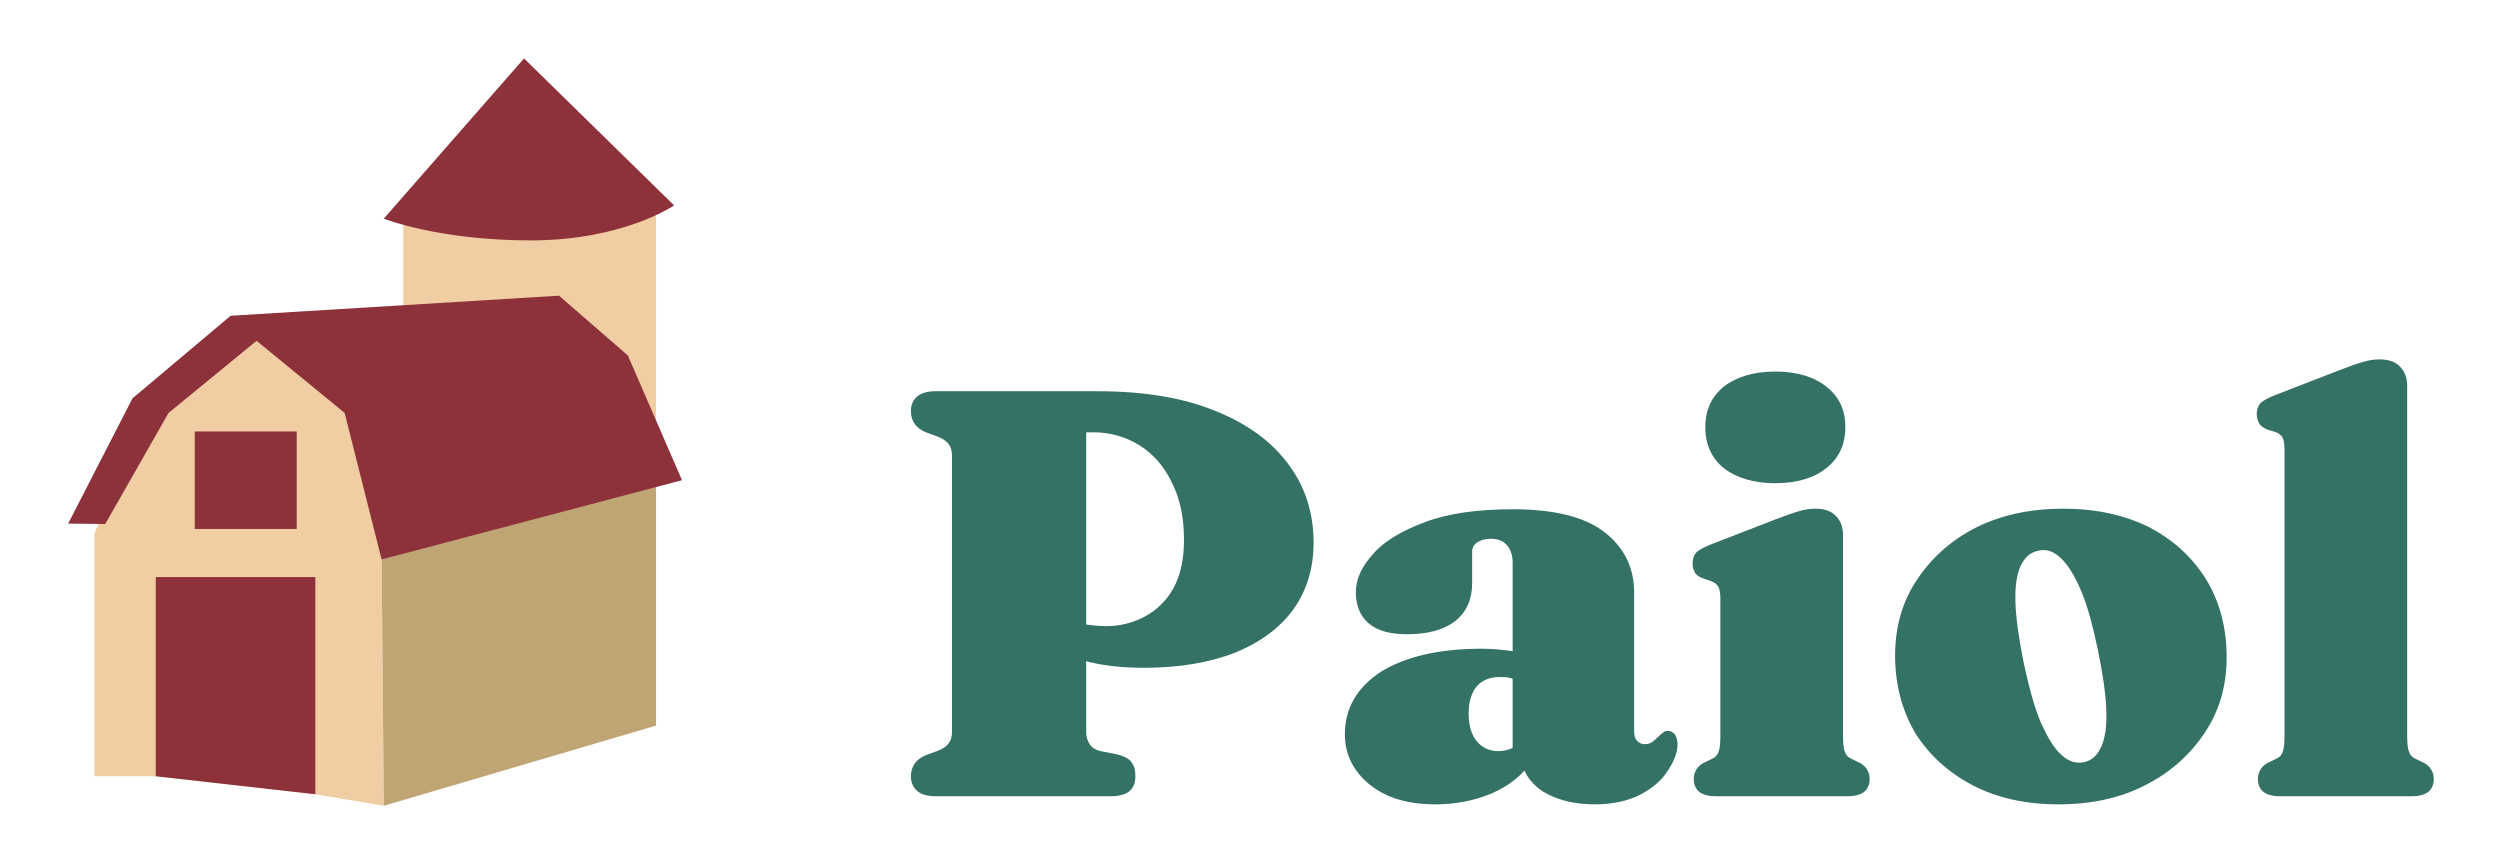
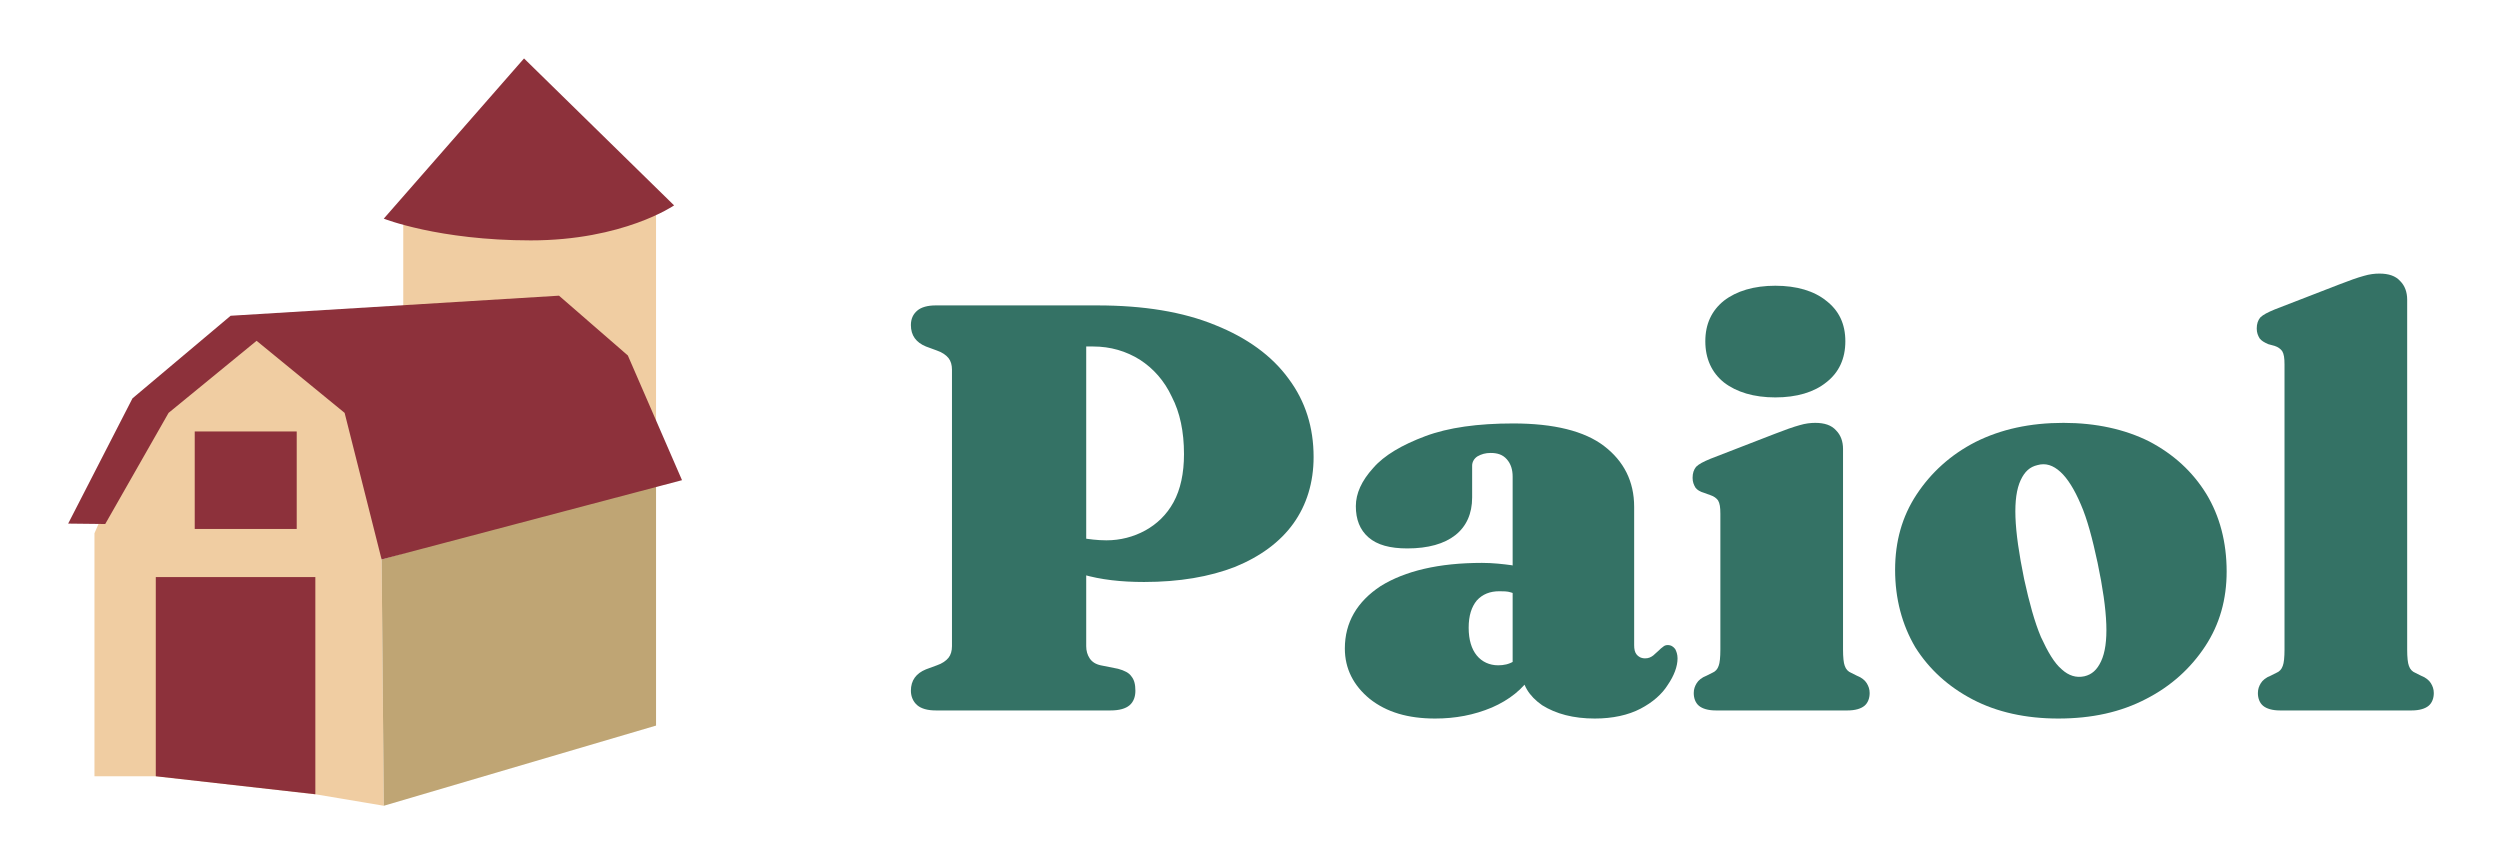
<svg xmlns="http://www.w3.org/2000/svg" viewBox="148.80 50.10 79.21 27.61" width="317" height="110" role="img">
  <g>
    <path transform="matrix(1,0,0,-1,160.767,67.9057)" d="M0 0 .069-7.839-2.11-7.473-7.187-6.9H-9.139V.834L-7.187 5.319-3.919 7.378-.185 5.08Z" fill="#f0cda2" />
    <path transform="matrix(1,0,0,-1,169.5014,73.1931)" d="M0 0-8.665-2.552-8.734 5.287 0 7.81Z" fill="#bfa574" />
    <path transform="matrix(1,0,0,-1,153.5799,74.8057)" d="M0 0V6.34H5.078V-.573C3.385-.382 1.693-.191 0 0" fill="#8d313b" />
    <path transform="matrix(1,0,0,-1,0,207.732)" d="M158.065 143.9H154.819V140.797H158.065Z" fill="#8d313b" />
    <path transform="matrix(1,0,0,-1,0,207.732)" d="M169.501 143.775H161.456V151.023H169.501Z" fill="#f0cda2" />
    <path transform="matrix(1,0,0,-1,150.7907,66.76459)" d="M0 0 2.047 3.986 5.171 6.615 15.622 7.254 17.813 5.351 19.537 1.382 9.976-1.141 8.799 3.524 5.997 5.818 3.196 3.524 1.18-.013Z" fill="#8d313b" />
    <path transform="matrix(1,0,0,-1,165.2996,51.9599)" d="M0 0 4.776-4.677C4.776-4.677 3.16-5.791 .215-5.791-2.729-5.791-4.464-5.099-4.464-5.099Z" fill="#8d313b" />
  </g>
-   <g transform="translate(177.540 75.800) scale(1.2637) translate(-141.500 -90.800)">
+   <g transform="translate(177.540 65.929) scale(1.2637) translate(-141.500 -85.150)">
    <path d="M.74 .438C.74 .394 .728 .355 .705 .323 .682 .291 .648 .266 .604 .248 .56 .231 .508 .222 .447 .222 .407 .222 .372 .226 .341 .235 .31 .244 .283 .256 .258 .271L.266 .333C.278 .324 .29 .317 .302 .311 .314 .305 .326 .301 .339 .298 .352 .296 .366 .294 .382 .294 .406 .294 .429 .3 .449 .311 .469 .322 .486 .338 .498 .36 .51 .382 .516 .41 .516 .443 .516 .482 .509 .515 .495 .542 .482 .57 .463 .591 .44 .606 .416 .621 .389 .629 .359 .629H.347V.111C.347 .103 .349 .096 .353 .09 .357 .084 .363 .08 .372 .078L.402 .072C.413 .069 .421 .065 .425 .059 .43 .053 .432 .045 .432 .034 .432 .024 .429 .015 .422 .009 .415 .003 .404 0 .389 0H.087C.073 0 .062 .003 .055 .009 .048 .015 .044 .024 .044 .034 .044 .052 .053 .064 .07 .071L.089 .078C.098 .081 .105 .086 .109 .091 .113 .096 .115 .103 .115 .111V.589C.115 .597 .113 .604 .109 .609 .105 .614 .098 .619 .089 .622L.07 .629C.053 .636 .044 .648 .044 .666 .044 .677 .048 .685 .055 .691 .062 .697 .073 .7 .087 .7H.366C.446 .7 .514 .689 .57 .666 .625 .644 .668 .613 .697 .573 .726 .534 .74 .489 .74 .438Z" transform="matrix(14.5725,0,0,-14.5725,140.916,90.51669)" fill="#347265" />
    <path d="M.333 .068V.08L.317 .081V.404C.317 .416 .314 .426 .307 .434 .3 .442 .291 .445 .279 .445 .27 .445 .263 .443 .256 .439 .25 .435 .247 .429 .247 .423V.368C.247 .34 .237 .318 .218 .303 .199 .288 .171 .28 .135 .28 .105 .28 .083 .286 .068 .299 .053 .312 .046 .33 .046 .353 .046 .375 .056 .397 .076 .419 .095 .441 .126 .459 .166 .474 .206 .489 .257 .496 .318 .496 .388 .496 .441 .483 .475 .457 .509 .431 .527 .396 .527 .352V.113C.527 .106 .528 .101 .531 .097 .534 .093 .539 .09 .546 .09 .552 .09 .556 .092 .56 .095 .563 .098 .567 .101 .57 .104 .572 .106 .574 .108 .577 .11 .579 .112 .582 .113 .585 .113 .591 .113 .595 .11 .598 .106 .6 .102 .602 .097 .602 .09 .602 .076 .596 .06 .585 .044 .575 .028 .559 .014 .538 .003 .517-.008 .49-.014 .459-.014 .422-.014 .392-.006 .368 .009 .345 .025 .333 .045 .333 .068M.027 .107C.027 .152 .048 .188 .089 .215 .131 .241 .189 .255 .264 .255 .283 .255 .3 .253 .315 .251 .33 .248 .342 .244 .351 .239L.334 .195C.327 .2 .32 .202 .314 .204 .308 .206 .301 .206 .294 .206 .278 .206 .265 .201 .255 .19 .246 .179 .241 .164 .241 .143 .241 .122 .246 .106 .255 .095 .264 .084 .277 .078 .292 .078 .302 .078 .311 .08 .319 .085 .328 .089 .334 .095 .339 .1L.35 .061C.335 .037 .311 .018 .281 .005 .25-.008 .218-.014 .183-.014 .136-.014 .099-.003 .07 .02 .042 .043 .027 .072 .027 .107Z" transform="matrix(14.5725,0,0,-14.5725,152.0931,90.51669)" fill="#347265" />
    <path d="M.287 .452V.105C.287 .092 .288 .082 .29 .077 .292 .071 .296 .067 .301 .065L.311 .06C.319 .057 .325 .052 .328 .047 .331 .042 .333 .037 .333 .03 .333 .021 .33 .013 .324 .008 .318 .003 .308 0 .295 0H.067C.054 0 .044 .003 .038 .008 .032 .013 .029 .021 .029 .03 .029 .037 .031 .042 .034 .047 .037 .052 .043 .057 .051 .06L.061 .065C.066 .067 .07 .071 .072 .077 .074 .082 .075 .092 .075 .105V.34C.075 .351 .074 .358 .071 .363 .068 .367 .064 .37 .058 .372L.047 .376C.04 .378 .035 .381 .032 .385 .029 .39 .027 .395 .027 .402 .027 .41 .029 .416 .033 .421 .038 .426 .046 .43 .058 .435L.169 .478C.187 .485 .201 .49 .212 .493 .222 .496 .231 .497 .239 .497 .255 .497 .267 .493 .275 .484 .283 .476 .287 .465 .287 .452M.17 .541C.133 .541 .103 .55 .081 .567 .06 .584 .049 .608 .049 .638 .049 .668 .06 .691 .081 .708 .103 .725 .133 .734 .17 .734 .207 .734 .237 .725 .258 .708 .28 .691 .291 .668 .291 .638 .291 .608 .28 .584 .258 .567 .237 .55 .207 .541 .17 .541Z" transform="matrix(14.5725,0,0,-14.5725,160.8512,90.51669)" fill="#347265" />
    <path d="M.316 .497C.372 .497 .422 .486 .464 .465 .506 .443 .539 .413 .563 .374 .586 .336 .598 .291 .598 .24 .598 .192 .586 .149 .561 .111 .536 .073 .502 .042 .459 .02 .415-.003 .365-.014 .307-.014 .251-.014 .201-.003 .159 .019 .117 .041 .084 .071 .06 .109 .037 .148 .025 .193 .025 .243 .025 .292 .037 .335 .062 .373 .087 .411 .121 .442 .164 .464 .208 .486 .258 .497 .316 .497M.352 .059C.365 .062 .374 .07 .381 .085 .388 .1 .391 .121 .39 .149 .389 .177 .384 .212 .375 .255 .366 .297 .357 .331 .346 .356 .335 .382 .323 .401 .311 .412 .298 .424 .285 .428 .271 .424 .258 .421 .249 .413 .242 .398 .235 .383 .232 .362 .233 .334 .234 .306 .239 .271 .248 .227 .257 .186 .266 .153 .277 .127 .289 .101 .3 .082 .313 .071 .325 .06 .338 .056 .352 .059Z" transform="matrix(14.5725,0,0,-14.5725,165.9807,90.51669)" fill="#347265" />
    <path d="M.287 .71V.105C.287 .092 .288 .082 .29 .077 .292 .071 .296 .067 .301 .065L.311 .06C.319 .057 .325 .052 .328 .047 .331 .042 .333 .037 .333 .03 .333 .021 .33 .013 .324 .008 .318 .003 .308 0 .295 0H.067C.054 0 .044 .003 .038 .008 .032 .013 .029 .021 .029 .03 .029 .037 .031 .042 .034 .047 .037 .052 .043 .057 .051 .06L.061 .065C.066 .067 .07 .071 .072 .077 .074 .082 .075 .092 .075 .105V.598C.075 .609 .074 .616 .071 .621 .068 .625 .064 .628 .058 .63L.047 .633C.04 .636 .035 .639 .032 .643 .029 .648 .027 .653 .027 .66 .027 .668 .029 .674 .033 .679 .038 .684 .046 .688 .058 .693L.169 .736C.187 .743 .201 .748 .212 .751 .222 .754 .231 .755 .239 .755 .255 .755 .267 .751 .275 .742 .283 .734 .287 .723 .287 .71Z" transform="matrix(14.5725,0,0,-14.5725,175.0594,90.51669)" fill="#347265" />
  </g>
</svg>
